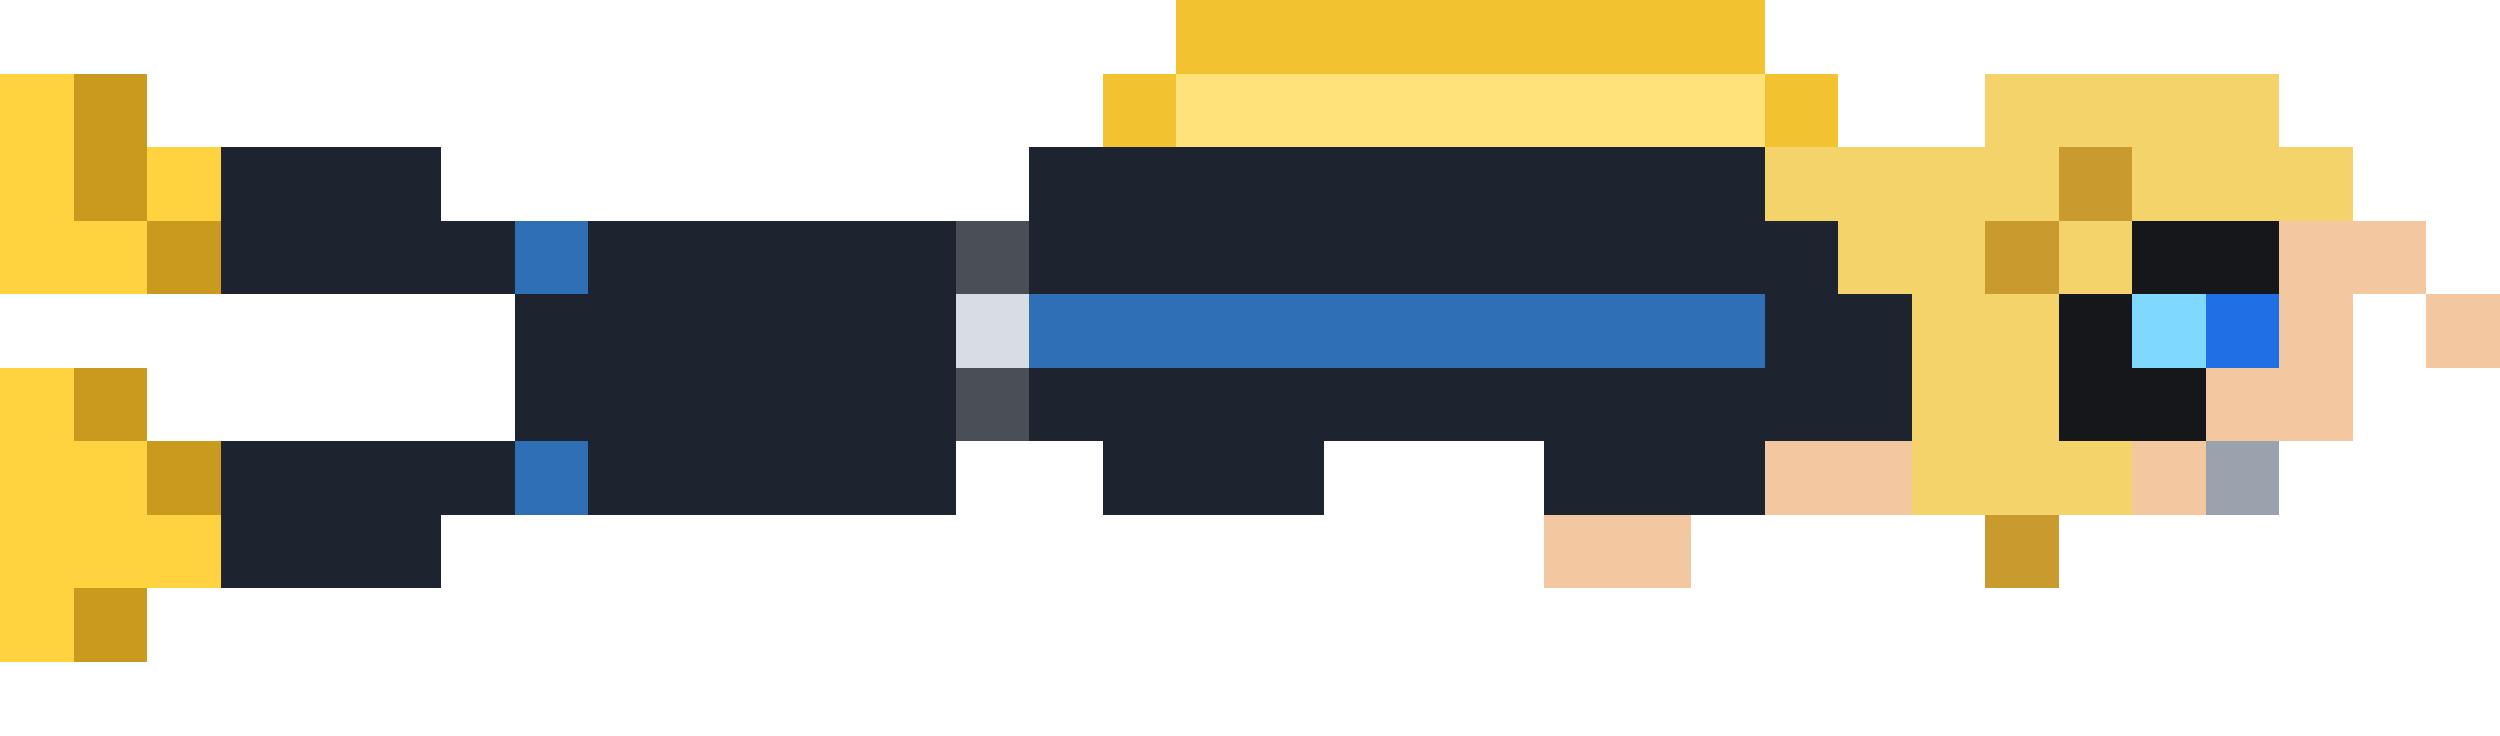
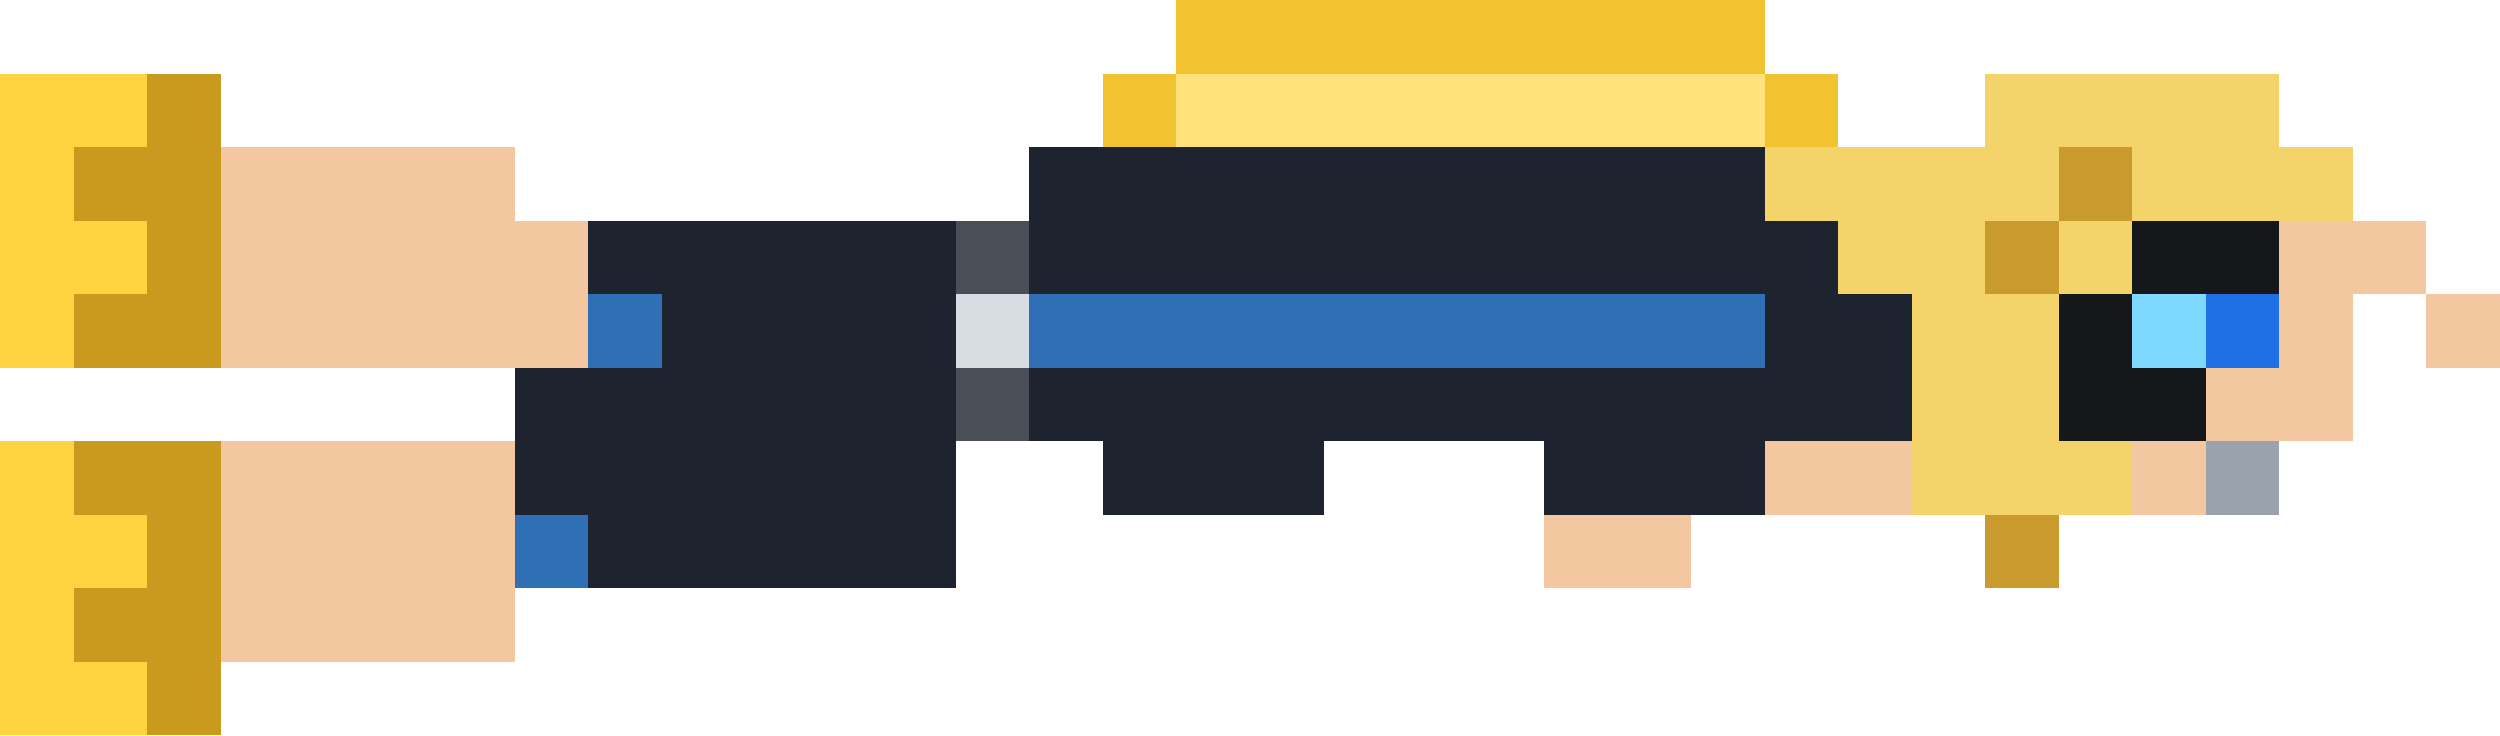
<svg class="dive__girl" viewBox="0 0 34 10" width="34" height="10" shape-rendering="crispEdges" aria-hidden="true" focusable="false">
  <g class="dive__kick-a">
-     <path fill="#ffd23f" d="M0 1h1v1h-1zM0 2h3v1h-3zM0 7h3v1h-3zM0 8h1v1h-1z" />
-     <path fill="#c99a1e" d="M1 1h1v1h-1zM1 8h1v1h-1z" />
-     <path fill="#1d2430" d="M3 2h3v1h-3zM3 3h4v1h-4zM8 3h5v1h-5zM7 4h6v1h-6zM7 5h6v1h-6zM3 6h4v1h-4zM8 6h5v1h-5zM3 7h3v1h-3z" />
-     <path fill="#2f6fb5" d="M7 3h1v1h-1zM7 6h1v1h-1z" />
+     <path fill="#ffd23f" d="M0 1h2v1h-2zM0 2h1v1h-1zM0 6h1v1h-1zM0 7h2v1h-2z" />
+     <path fill="#c99a1e" d="M2 1h1v1h-1zM1 2h2v1h-2zM1 6h2v1h-2zM2 7h1v1h-1z" />
+     <path fill="#f3c7a0" d="M3 2h4v1h-4zM3 3h4v1h-4zM3 6h5v1h-5zM5 7h3v1h-3z" />
+     <path fill="#2f6fb5" d="M7 3h1v1h-1zM8 6h1v1h-1z" />
+     <path fill="#1d2430" d="M8 3h5v1h-5zM7 4h6v1h-6zM7 5h6v1h-6zM9 6h4v1h-4z" />
  </g>
  <g class="dive__kick-b">
-     <path fill="#ffd23f" d="M0 2h1v1h-1zM0 3h2v1h-2zM0 5h1v1h-1zM0 6h2v1h-2z" />
-     <path fill="#c99a1e" d="M1 2h1v1h-1zM2 3h1v1h-1zM1 5h1v1h-1zM2 6h1v1h-1z" />
-     <path fill="#1d2430" d="M3 3h4v1h-4zM8 3h5v1h-5zM11 4h2v1h-2zM11 5h2v1h-2zM3 6h4v1h-4zM8 6h5v1h-5z" />
-     <path fill="#2f6fb5" d="M7 3h1v1h-1zM7 6h1v1h-1z" />
+     <path fill="#ffd23f" d="M0 3h2v1h-2zM0 4h1v1h-1zM0 8h1v1h-1zM0 9h2v1h-2z" />
+     <path fill="#c99a1e" d="M2 3h1v1h-1zM1 4h2v1h-2zM1 8h2v1h-2zM2 9h1v1h-1z" />
+     <path fill="#f3c7a0" d="M5 3h3v1h-3zM3 4h5v1h-5zM3 7h4v1h-4zM3 8h4v1h-4z" />
+     <path fill="#2f6fb5" d="M8 4h1v1h-1zM7 7h1v1h-1z" />
+     <path fill="#1d2430" d="M9 4h4v1h-4zM7 5h6v1h-6zM7 6h6v1h-6zM8 7h5v1h-5z" />
  </g>
  <path fill="#f2c230" d="M16 0h8v1h-8zM15 1h1v1h-1zM24 1h1v1h-1z" />
  <path fill="#ffe27a" d="M16 1h8v1h-8z" />
  <path fill="#f4d36b" d="M27 1h4v1h-4zM24 2h4v1h-4zM29 2h3v1h-3zM25 3h2v1h-2zM28 3h1v1h-1zM26 4h2v1h-2zM26 5h2v1h-2zM26 6h3v1h-3z" />
  <path fill="#1d2430" d="M14 2h10v1h-10zM14 3h11v1h-11zM24 4h2v1h-2zM14 5h12v1h-12zM15 6h3v1h-3zM21 6h3v1h-3z" />
  <path fill="#c99a2e" d="M28 2h1v1h-1zM27 3h1v1h-1zM27 7h1v1h-1z" />
  <path fill="#4a4f57" d="M13 3h1v1h-1zM13 5h1v1h-1z" />
  <path fill="#15171a" d="M29 3h2v1h-2zM28 4h1v1h-1zM28 5h2v1h-2z" />
  <path fill="#f3c7a0" d="M31 3h2v1h-2zM31 4h1v1h-1zM33 4h1v1h-1zM30 5h2v1h-2zM24 6h2v1h-2zM29 6h1v1h-1zM21 7h2v1h-2z" />
  <path fill="#d8dde3" d="M13 4h1v1h-1z" />
  <path fill="#2f6fb5" d="M14 4h10v1h-10z" />
  <path fill="#7fd8ff" d="M29 4h1v1h-1z" />
  <path fill="#1f6fe5" d="M30 4h1v1h-1z" />
  <path fill="#9aa3ad" d="M30 6h1v1h-1z" />
</svg>
